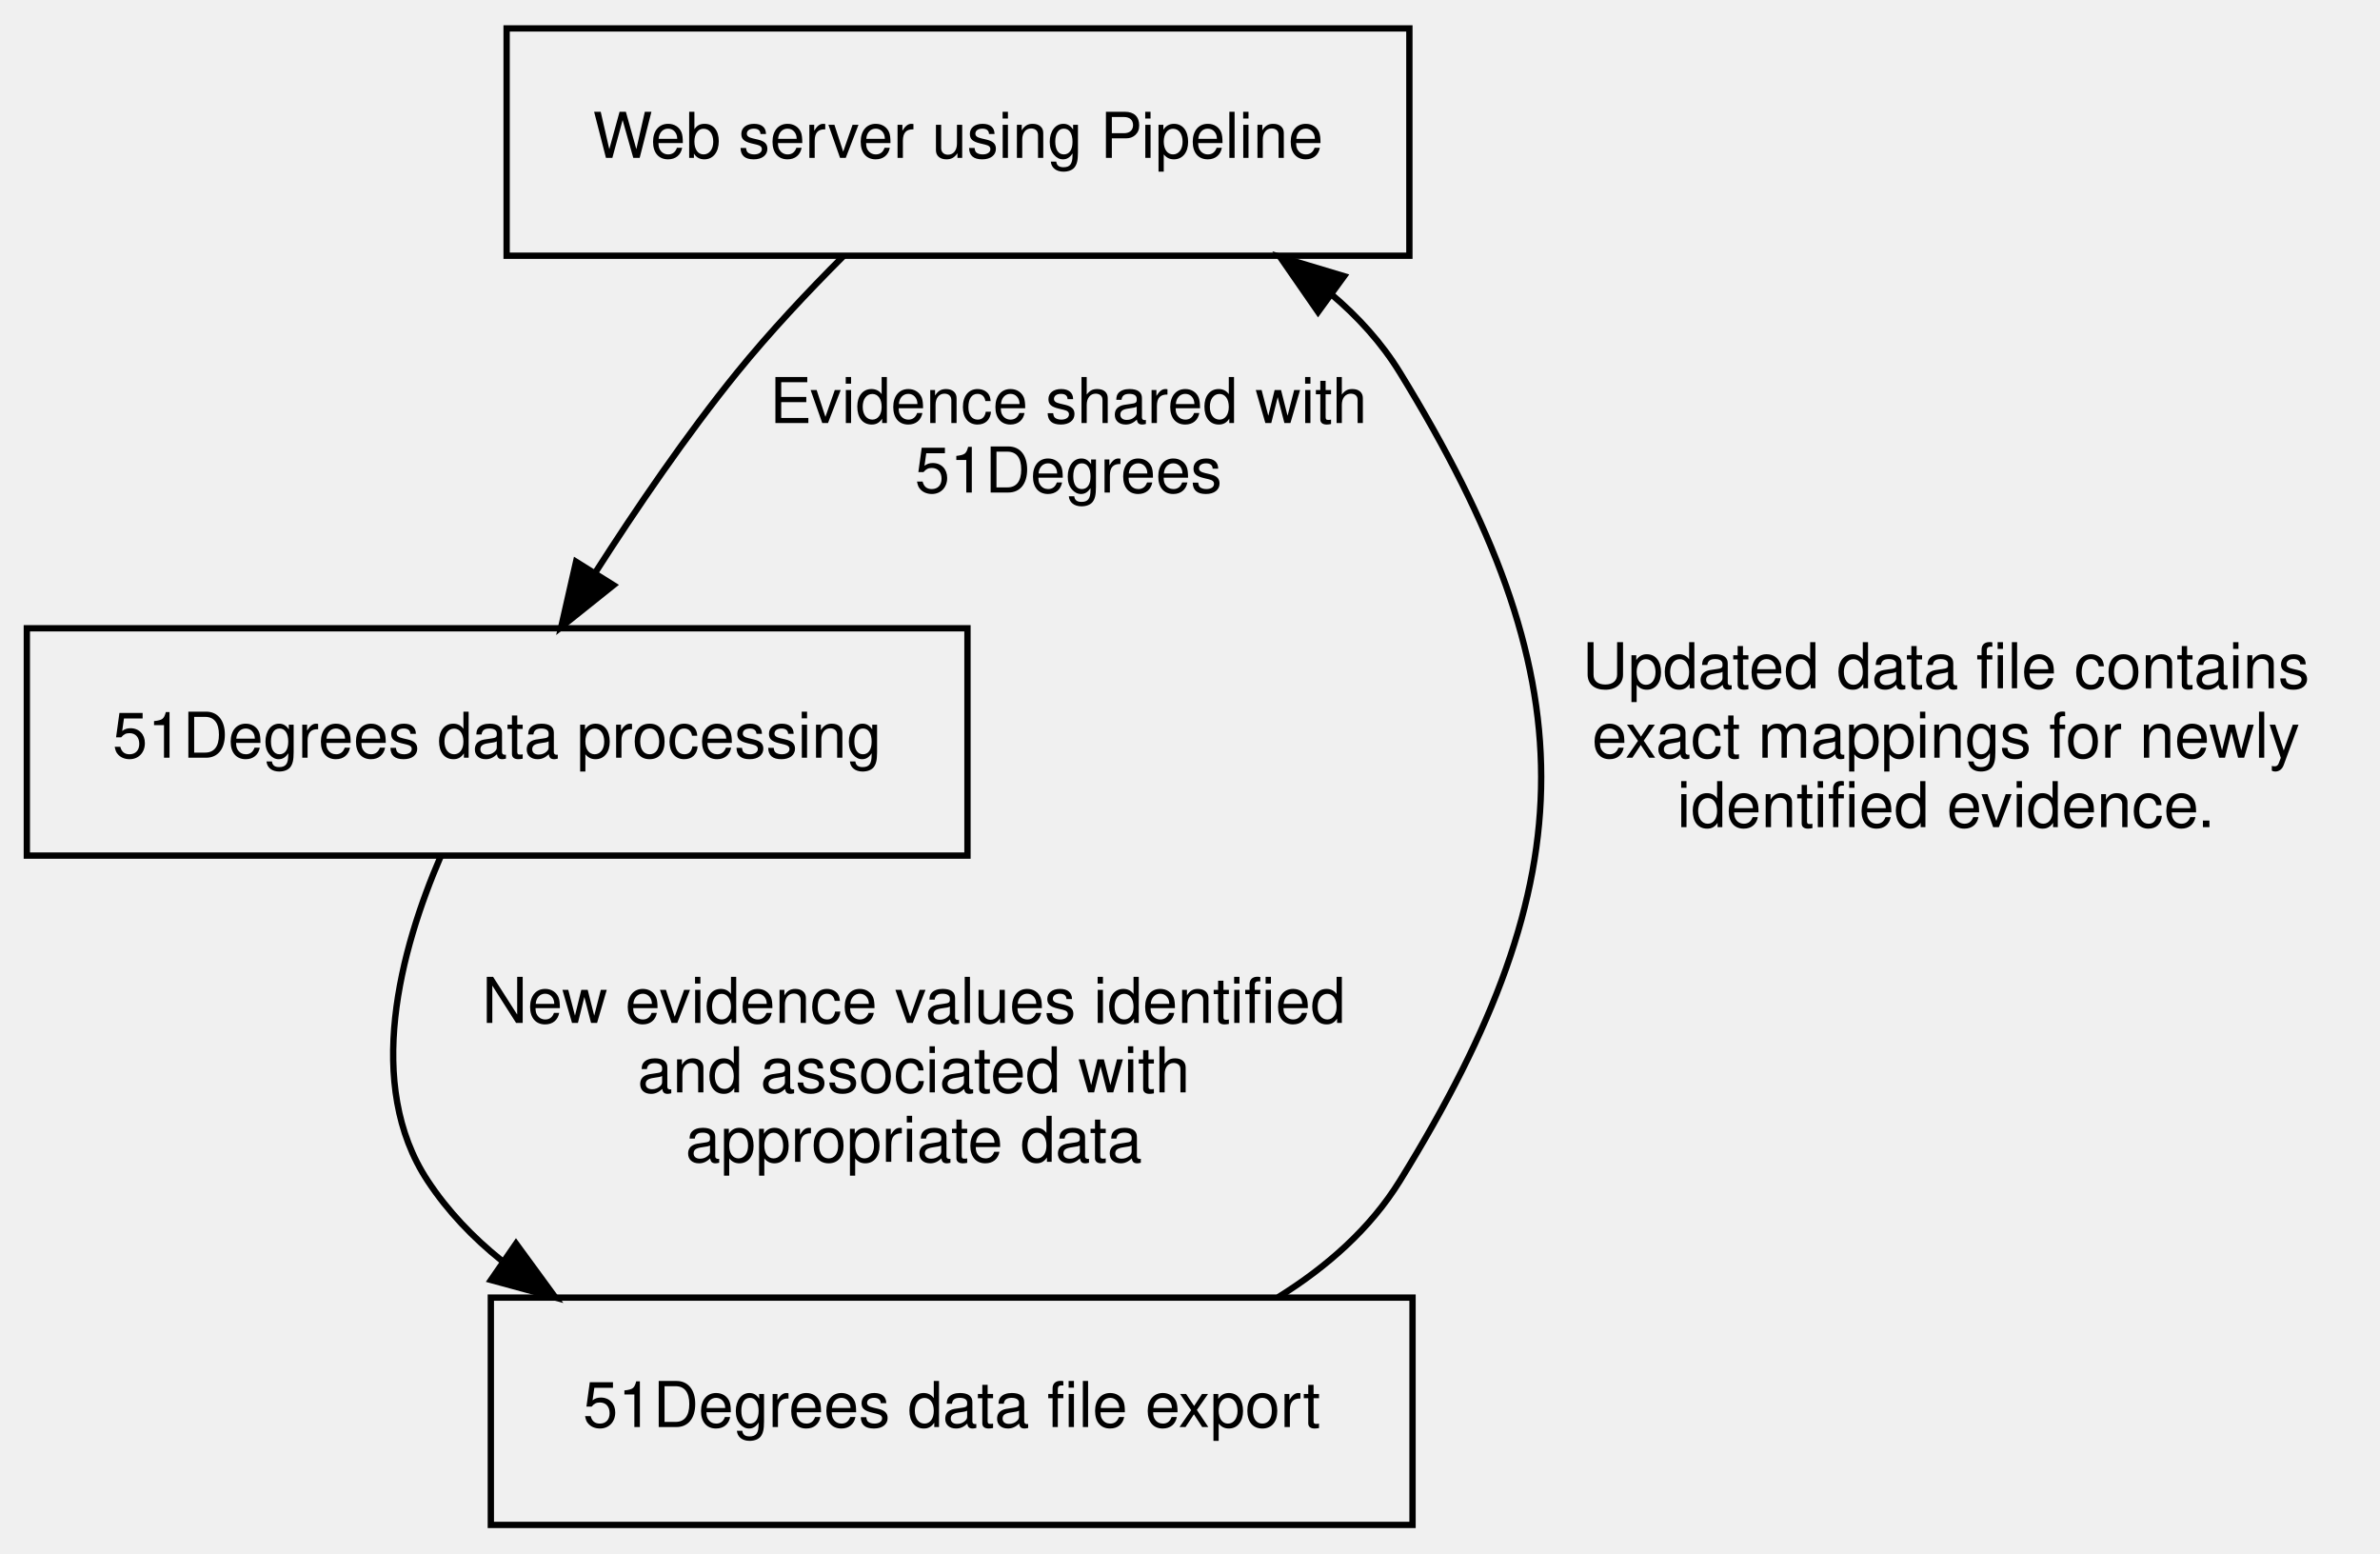
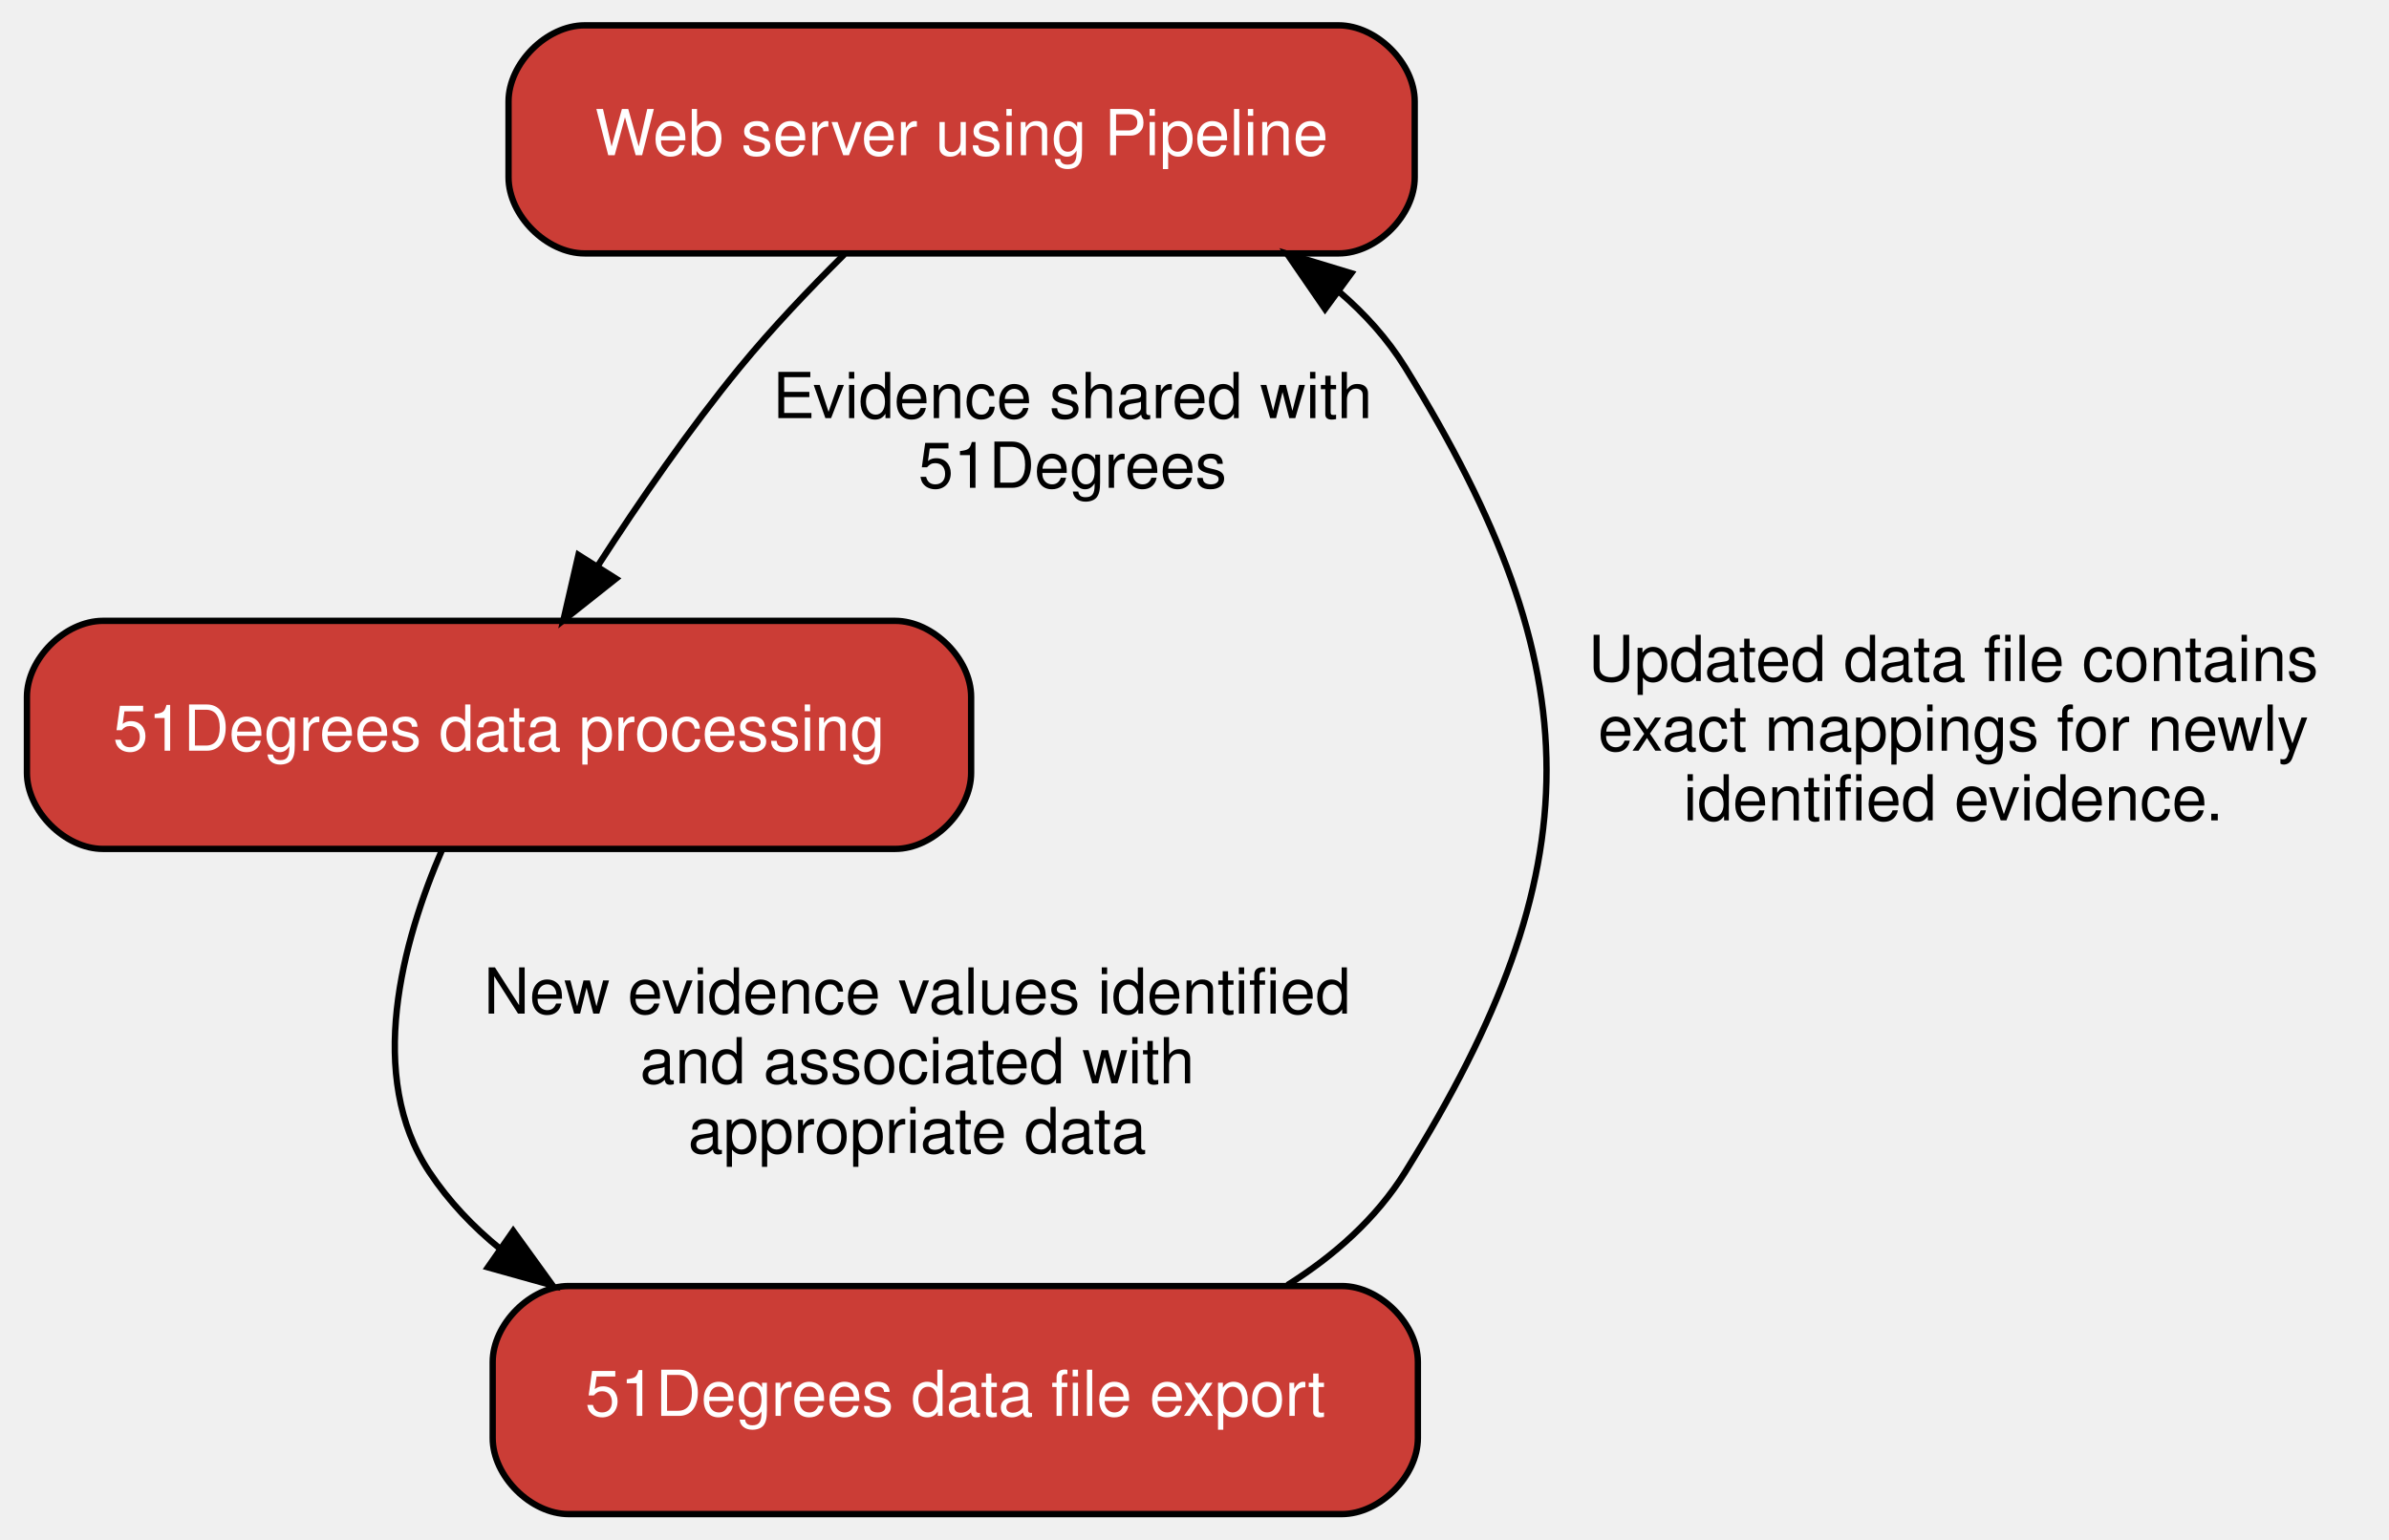
- <svg xmlns="http://www.w3.org/2000/svg" width="377pt" height="246pt" viewBox="0.00 0.00 376.50 246.00">
-   <g id="graph0" class="graph" transform="scale(1 1) rotate(0) translate(4 242)">
+ <svg xmlns="http://www.w3.org/2000/svg" width="377pt" height="243pt" viewBox="0.00 0.00 376.50 243.00">
+   <g id="graph0" class="graph" transform="scale(1 1) rotate(0) translate(4 239)">
    <g id="node1" class="node">
-       <polygon fill="none" stroke="black" points="76,-201.5 76,-237.5 219,-237.5 219,-201.5 76,-201.5" />
-       <text text-anchor="middle" x="147.5" y="-217" font-family="Helvetica,sans-Serif" font-size="10.00">Web server using Pipeline</text>
+       <path fill="#cb3d36" stroke="black" d="M207,-235C207,-235 88,-235 88,-235 82,-235 76,-229 76,-223 76,-223 76,-211 76,-211 76,-205 82,-199 88,-199 88,-199 207,-199 207,-199 213,-199 219,-205 219,-211 219,-211 219,-223 219,-223 219,-229 213,-235 207,-235" />
+       <text text-anchor="middle" x="147.5" y="-214.5" font-family="Helvetica,sans-Serif" font-size="10.00" fill="white">Web server using Pipeline</text>
    </g>
    <g id="node2" class="node">
-       <polygon fill="none" stroke="black" points="0,-106.5 0,-142.5 149,-142.5 149,-106.5 0,-106.5" />
-       <text text-anchor="middle" x="74.5" y="-122" font-family="Helvetica,sans-Serif" font-size="10.00">51Degrees data processing</text>
+       <path fill="#cb3d36" stroke="black" d="M137,-141C137,-141 12,-141 12,-141 6,-141 0,-135 0,-129 0,-129 0,-117 0,-117 0,-111 6,-105 12,-105 12,-105 137,-105 137,-105 143,-105 149,-111 149,-117 149,-117 149,-129 149,-129 149,-135 143,-141 137,-141" />
+       <text text-anchor="middle" x="74.5" y="-120.5" font-family="Helvetica,sans-Serif" font-size="10.00" fill="white">51Degrees data processing</text>
    </g>
    <g id="edge1" class="edge">
-       <path fill="none" stroke="black" d="M129.35,-201.44C123.7,-195.79 117.62,-189.32 112.5,-183 104.46,-173.08 96.52,-161.43 89.99,-151.23" />
-       <polygon fill="black" stroke="black" points="92.93,-149.33 84.65,-142.71 87,-153.04 92.93,-149.33" />
-       <text text-anchor="middle" x="165" y="-175" font-family="Helvetica,sans-Serif" font-size="10.00">Evidence shared with</text>
-       <text text-anchor="middle" x="165" y="-164" font-family="Helvetica,sans-Serif" font-size="10.00">51Degrees</text>
+       <path fill="none" stroke="black" d="M128.98,-198.84C123.44,-193.35 117.51,-187.11 112.5,-181 104.53,-171.28 96.67,-159.88 90.18,-149.83" />
+       <polygon fill="black" stroke="black" points="92.95,-147.66 84.65,-141.08 87.03,-151.4 92.95,-147.66" />
+       <text text-anchor="middle" x="165" y="-173" font-family="Helvetica,sans-Serif" font-size="10.00">Evidence shared with</text>
+       <text text-anchor="middle" x="165" y="-162" font-family="Helvetica,sans-Serif" font-size="10.00">51Degrees</text>
    </g>
    <g id="node3" class="node">
-       <polygon fill="none" stroke="black" points="73.5,-0.5 73.5,-36.5 219.5,-36.5 219.5,-0.5 73.5,-0.5" />
-       <text text-anchor="middle" x="146.5" y="-16" font-family="Helvetica,sans-Serif" font-size="10.00">51Degrees data file export</text>
+       <path fill="#cb3d36" stroke="black" d="M207.5,-36C207.5,-36 85.5,-36 85.5,-36 79.5,-36 73.5,-30 73.5,-24 73.5,-24 73.5,-12 73.5,-12 73.5,-6 79.5,0 85.5,0 85.5,0 207.5,0 207.5,0 213.5,0 219.5,-6 219.5,-12 219.5,-12 219.5,-24 219.5,-24 219.5,-30 213.5,-36 207.5,-36" />
+       <text text-anchor="middle" x="146.5" y="-15.5" font-family="Helvetica,sans-Serif" font-size="10.00" fill="white">51Degrees data file export</text>
    </g>
    <g id="edge2" class="edge">
-       <path fill="none" stroke="black" d="M65.54,-106.34C59.18,-91.56 53.42,-70.28 63.5,-55 66.68,-50.18 70.67,-46.01 75.17,-42.4" />
-       <polygon fill="black" stroke="black" points="77.49,-45.05 83.74,-36.5 73.52,-39.29 77.49,-45.05" />
-       <text text-anchor="middle" x="140.5" y="-80" font-family="Helvetica,sans-Serif" font-size="10.00">New evidence values identified</text>
-       <text text-anchor="middle" x="140.5" y="-69" font-family="Helvetica,sans-Serif" font-size="10.00">and associated with</text>
-       <text text-anchor="middle" x="140.5" y="-58" font-family="Helvetica,sans-Serif" font-size="10.00">appropriate data</text>
+       <path fill="none" stroke="black" d="M65.55,-104.95C59.21,-90.28 53.45,-69.15 63.5,-54 66.58,-49.36 70.41,-45.33 74.72,-41.84" />
+       <polygon fill="black" stroke="black" points="76.74,-44.69 82.95,-36.1 72.74,-38.95 76.74,-44.69" />
+       <text text-anchor="middle" x="140.5" y="-79" font-family="Helvetica,sans-Serif" font-size="10.00">New evidence values identified</text>
+       <text text-anchor="middle" x="140.5" y="-68" font-family="Helvetica,sans-Serif" font-size="10.00">and associated with</text>
+       <text text-anchor="middle" x="140.5" y="-57" font-family="Helvetica,sans-Serif" font-size="10.00">appropriate data</text>
    </g>
    <g id="edge3" class="edge">
-       <path fill="none" stroke="black" d="M198.23,-36.57C205.9,-41.34 212.79,-47.38 217.5,-55 247.41,-103.39 247.27,-134.52 217.5,-183 214.6,-187.72 210.86,-191.83 206.62,-195.41" />
-       <polygon fill="black" stroke="black" points="204.54,-192.6 198.51,-201.31 208.66,-198.26 204.54,-192.6" />
-       <text text-anchor="middle" x="304" y="-133" font-family="Helvetica,sans-Serif" font-size="10.00">Updated data file contains</text>
-       <text text-anchor="middle" x="304" y="-122" font-family="Helvetica,sans-Serif" font-size="10.00">exact mappings for newly</text>
-       <text text-anchor="middle" x="304" y="-111" font-family="Helvetica,sans-Serif" font-size="10.00">identified evidence.</text>
+       <path fill="none" stroke="black" d="M198.92,-36.15C206.31,-40.79 212.93,-46.65 217.5,-54 247.31,-101.93 247.17,-132.99 217.5,-181 214.71,-185.51 211.15,-189.45 207.12,-192.91" />
+       <polygon fill="black" stroke="black" points="204.85,-190.22 198.85,-198.95 208.99,-195.87 204.85,-190.22" />
+       <text text-anchor="middle" x="304" y="-131.5" font-family="Helvetica,sans-Serif" font-size="10.00">Updated data file contains</text>
+       <text text-anchor="middle" x="304" y="-120.5" font-family="Helvetica,sans-Serif" font-size="10.00">exact mappings for newly</text>
+       <text text-anchor="middle" x="304" y="-109.5" font-family="Helvetica,sans-Serif" font-size="10.00">identified evidence.</text>
    </g>
  </g>
</svg>
